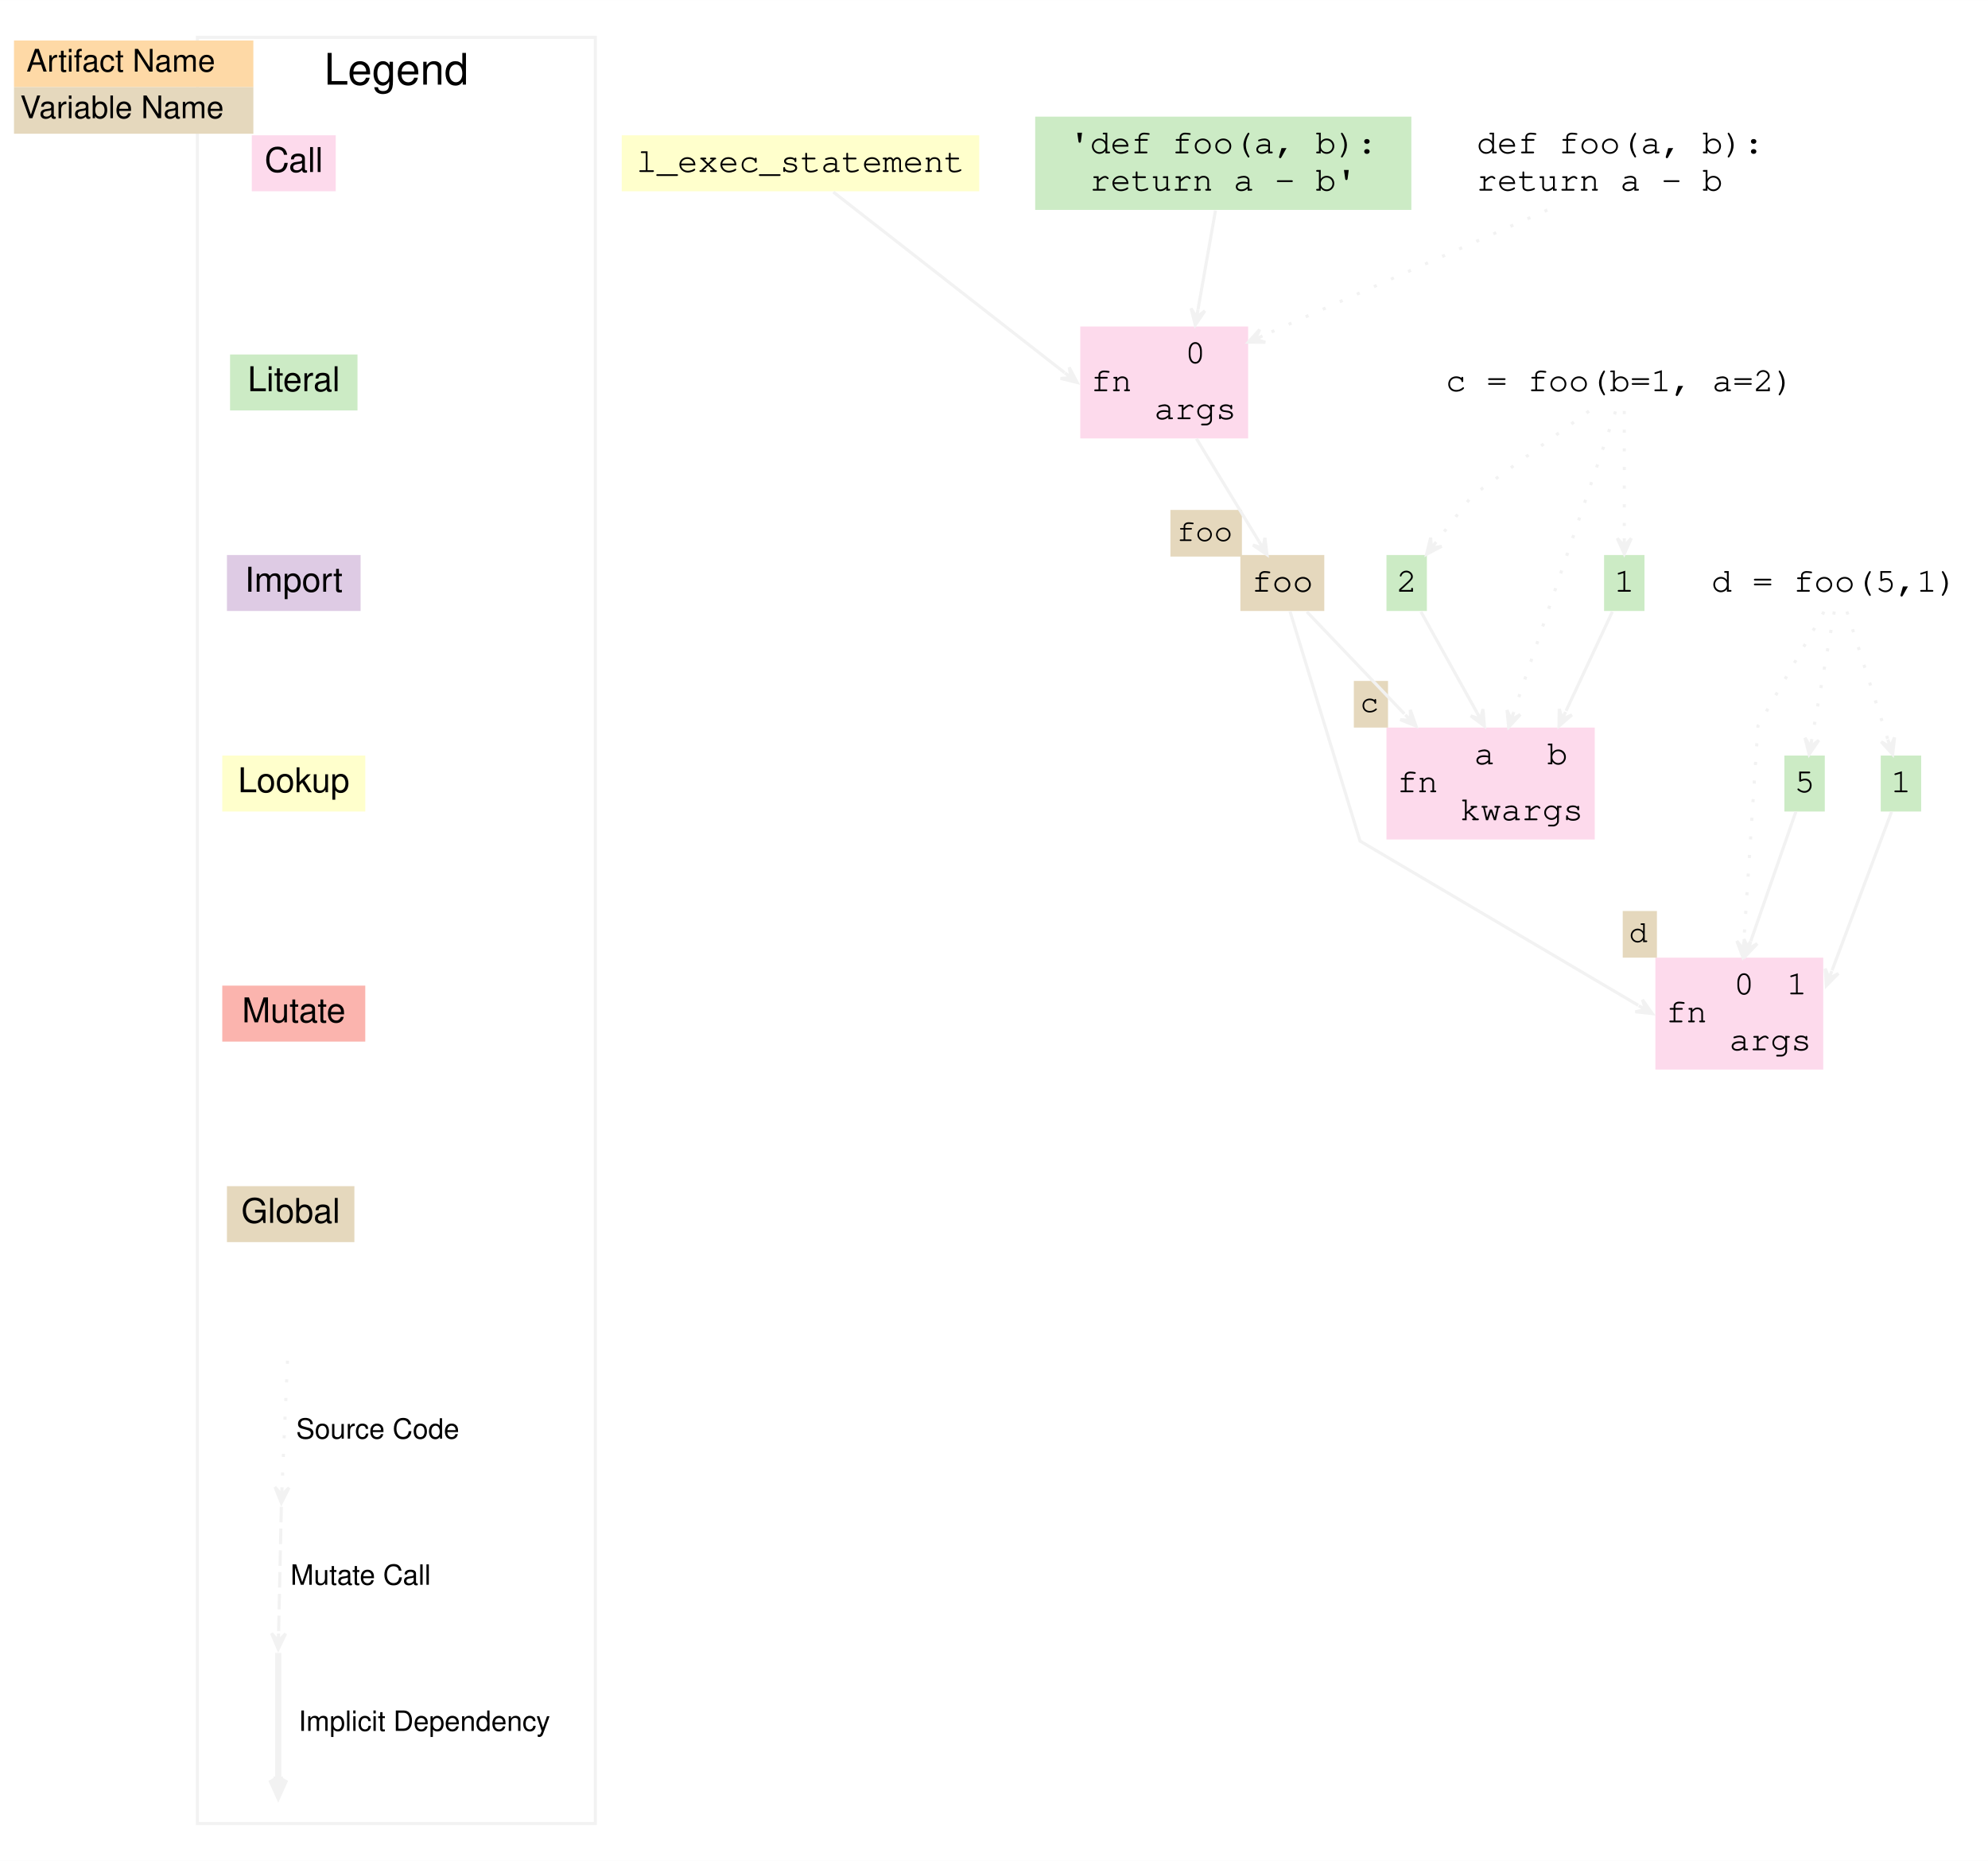
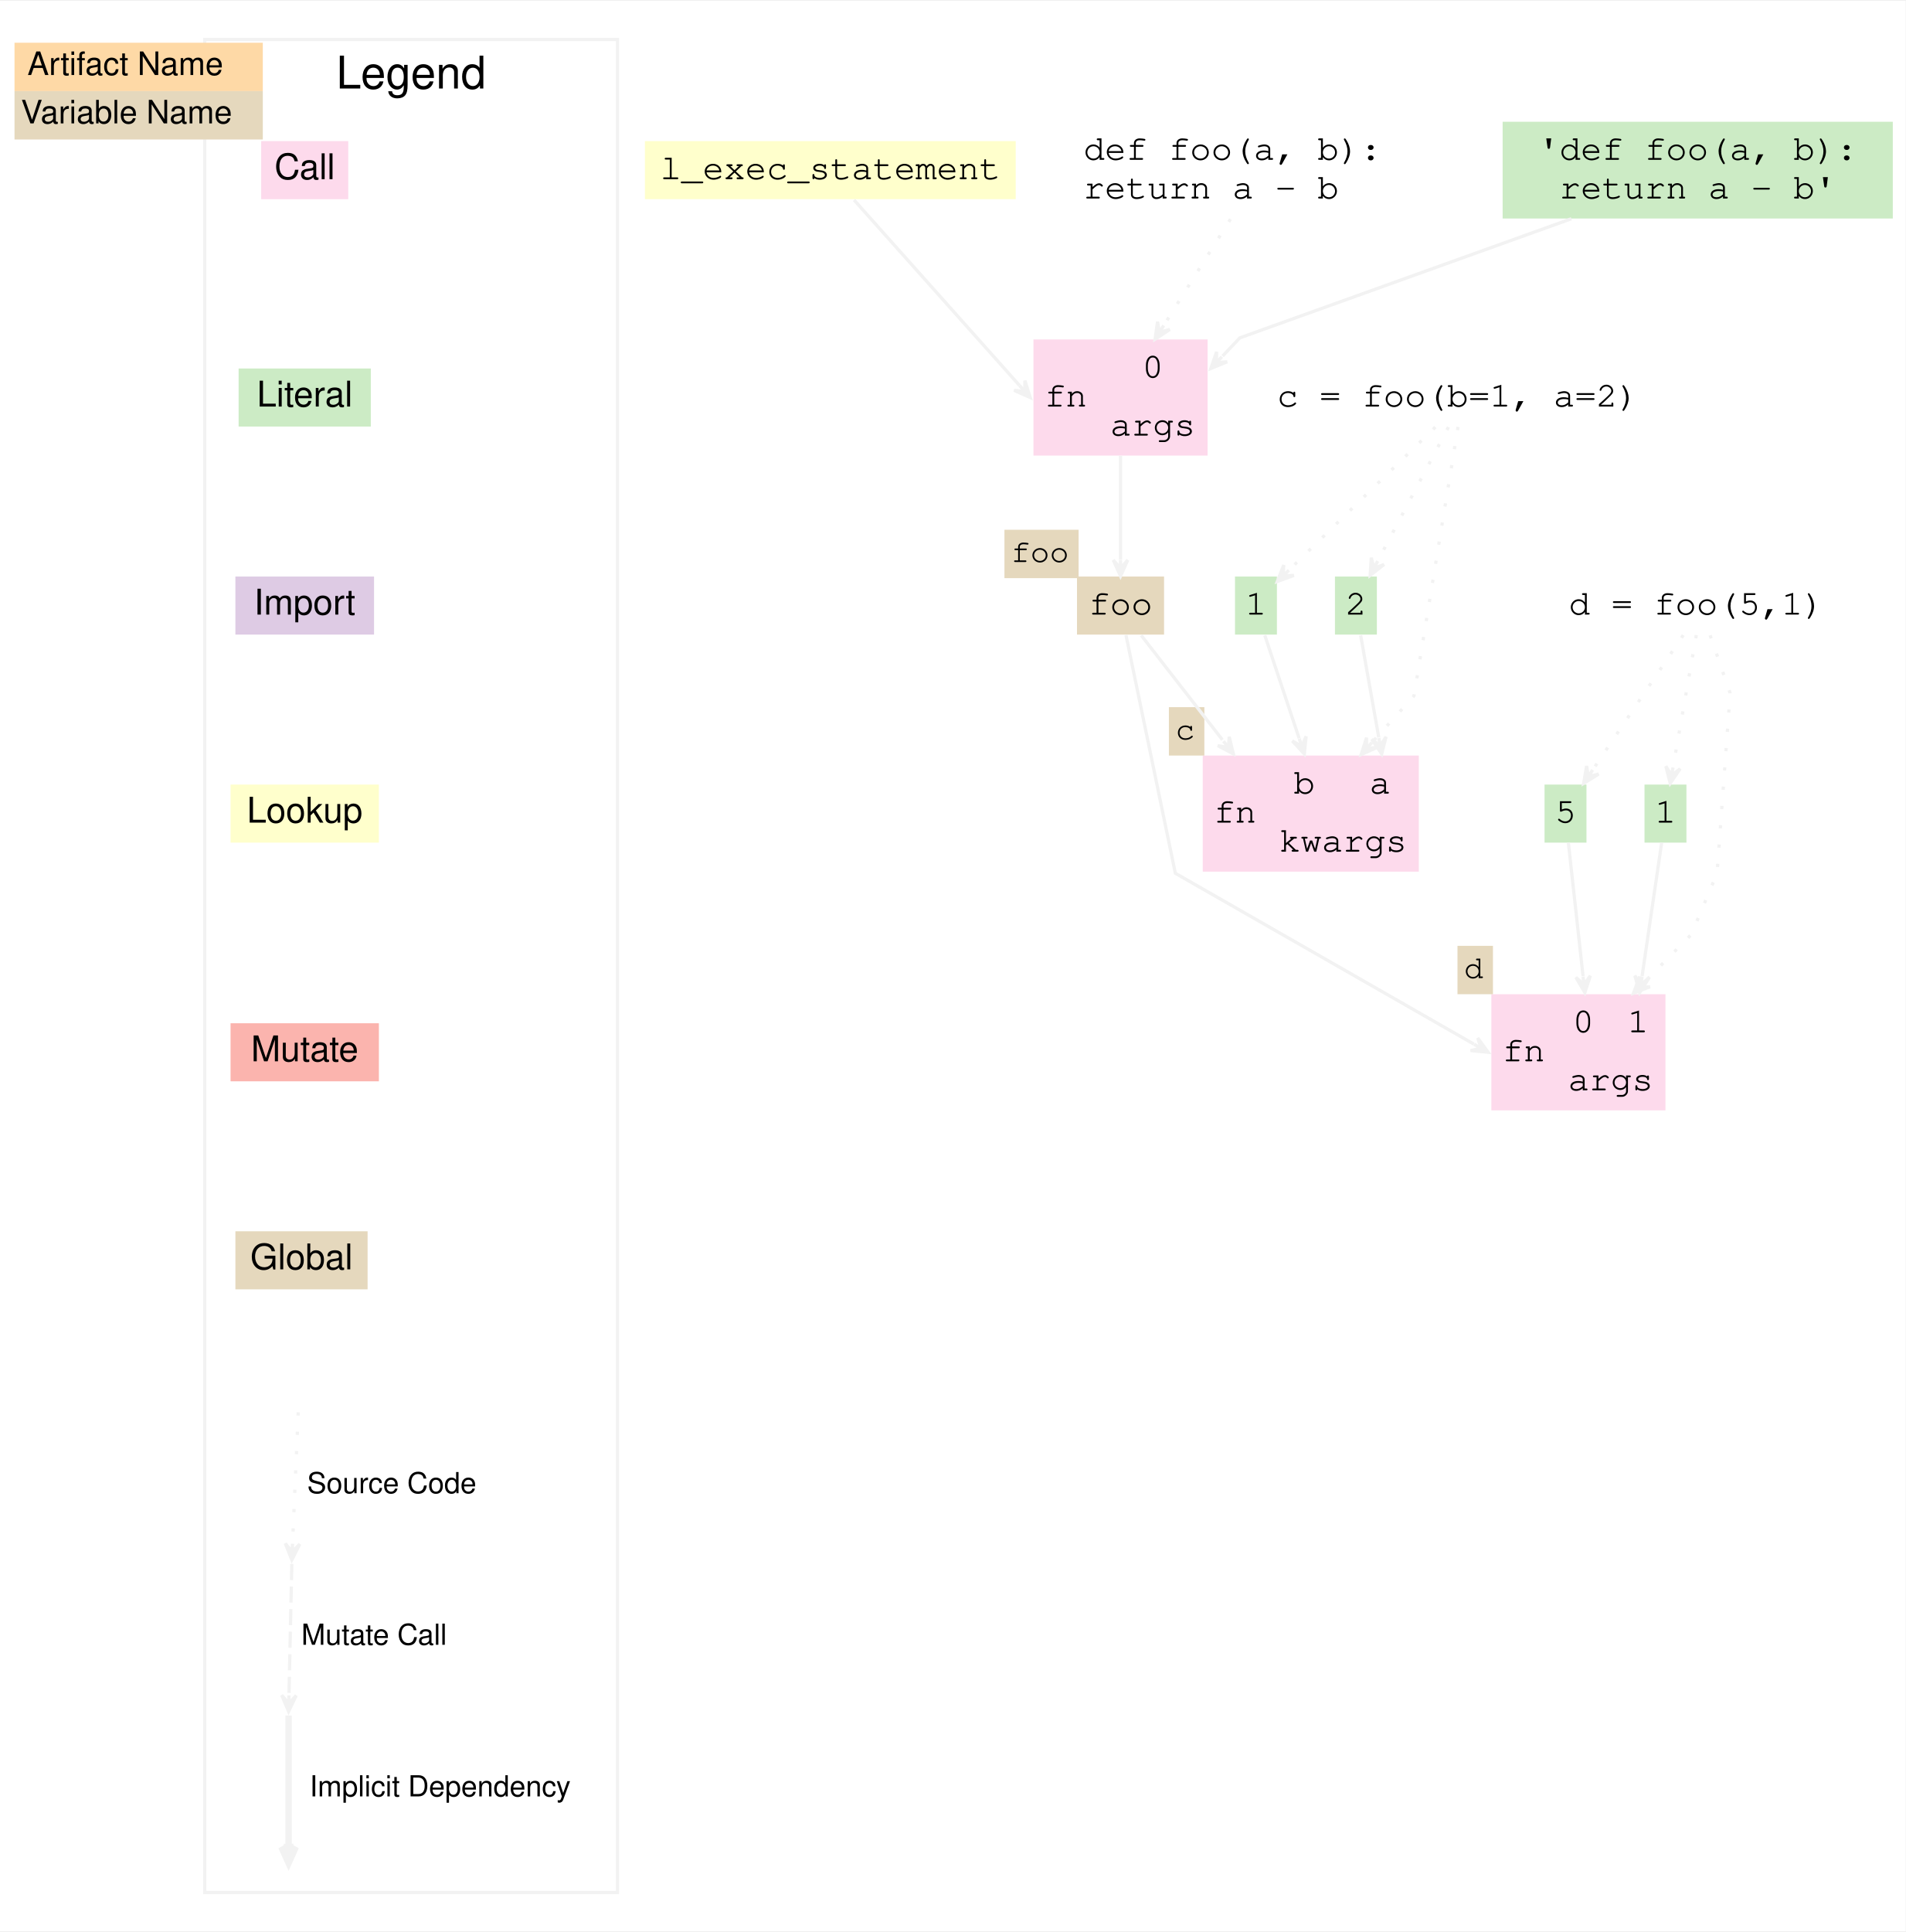
- <svg xmlns="http://www.w3.org/2000/svg" width="640pt" height="599pt" viewBox="0 0 639.5 598.5">
+ <svg xmlns="http://www.w3.org/2000/svg" width="591pt" height="599pt" viewBox="0 0 591 598.5">
  <g class="graph" transform="scale(1) translate(4 594.5)">
-     <polygon points="-4 4 -4 -594.5 635.5 -594.5 635.5 4" fill="#fff" stroke="transparent" />
+     <polygon points="-4 4 -4 -594.5 587 -594.5 587 4" fill="#fff" stroke="transparent" />
    <g class="cluster">
      <polygon points="59.5 -8 59.5 -582.5 187.5 -582.5 187.5 -8" fill="none" stroke="#f2f2f2" />
      <text x="123.5" y="-567.3" font-family="Helvetica,sans-Serif" font-size="14" text-anchor="middle">Legend</text>
    </g>
    <g class="node">
      <polygon points="77 -533 77 -551 104 -551 104 -533" fill="#fddaec" stroke="#f2f2f2" stroke-width="0" />
      <text x="90.5" y="-539.2" fill="#000000" font-family="Helvetica,sans-Serif" font-size="11" text-anchor="middle">Call</text>
      <polygon points="0.5 -566.5 0.5 -581.5 77.5 -581.5 77.5 -566.5" fill="#fed9a6" stroke="transparent" />
      <text x="4.5" y="-571.5" fill="#000000" font-family="Helvetica,sans-Serif" font-size="10">Artifact Name</text>
      <polygon points="0.5 -551.5 0.5 -566.5 77.5 -566.5 77.5 -551.5" fill="#e5d8bd" stroke="transparent" />
      <text x="2.5" y="-556.5" fill="#000000" font-family="Helvetica,sans-Serif" font-size="10">Variable Name</text>
      <polygon points="111 -480.5 70 -480.5 70 -462.5 111 -462.5" fill="#ccebc5" stroke="#f2f2f2" stroke-width="0" />
      <text x="90.5" y="-468.7" fill="#000000" font-family="Helvetica,sans-Serif" font-size="11" text-anchor="middle">Literal</text>
      <polygon points="112 -416 69 -416 69 -398 112 -398" fill="#decbe4" stroke="#f2f2f2" stroke-width="0" />
      <text x="90.5" y="-404.2" fill="#000000" font-family="Helvetica,sans-Serif" font-size="11" text-anchor="middle">Import</text>
      <polygon points="113.5 -351.5 67.5 -351.5 67.5 -333.5 113.5 -333.5" fill="#ffc" stroke="#f2f2f2" stroke-width="0" />
      <text x="90.5" y="-339.7" fill="#000000" font-family="Helvetica,sans-Serif" font-size="11" text-anchor="middle">Lookup</text>
      <polygon points="67.5 -259.5 67.5 -277.5 113.5 -277.5 113.5 -259.5" fill="#fbb4ae" stroke="#f2f2f2" stroke-width="0" />
      <text x="90.5" y="-265.7" fill="#000000" font-family="Helvetica,sans-Serif" font-size="11" text-anchor="middle">Mutate</text>
      <polygon points="110 -213 69 -213 69 -195 110 -195" fill="#e5d8bd" stroke="#f2f2f2" stroke-width="0" />
      <text x="89.5" y="-201.2" fill="#000000" font-family="Helvetica,sans-Serif" font-size="11" text-anchor="middle">Global</text>
    </g>
    <g class="edge">
      <path d="m88.49-156.87c-0.09 2.11-1.25 28.8-1.76 40.47" fill="none" stroke="#f2f2f2" stroke-dasharray="1,5" />
      <polygon points="86.51 -111.12 88.97 -116.02 86.61 -113.62 86.72 -116.12 86.72 -116.12 86.72 -116.12 86.61 -113.62 84.47 -116.22 86.51 -111.12" fill="#f2f2f2" stroke="#f2f2f2" />
      <text x="117.5" y="-131.8" font-family="Helvetica,sans-Serif" font-size="9" text-anchor="middle">Source Code</text>
      <path d="m86.5-109.87c-0.05 2.11-0.63 28.8-0.88 40.47" fill="none" stroke="#f2f2f2" stroke-dasharray="5,2" />
      <polygon points="85.5 -64.12 87.86 -69.07 85.56 -66.62 85.61 -69.12 85.61 -69.12 85.61 -69.12 85.56 -66.62 83.36 -69.17 85.5 -64.12" fill="#f2f2f2" stroke="#f2f2f2" />
      <text x="112" y="-84.8" font-family="Helvetica,sans-Serif" font-size="9" text-anchor="middle">Mutate Call</text>
      <path d="m85.5-62.87v40.47" fill="none" stroke="#f2f2f2" stroke-width="2" />
      <polygon points="85.5 -17.12 87.75 -22.12 86 -19.62 86 -22.12 85.5 -22.12 85 -22.12 85 -19.62 83.25 -22.12 85.5 -17.12" fill="#f2f2f2" stroke="#f2f2f2" stroke-width="2" />
      <text x="132.5" y="-37.8" font-family="Helvetica,sans-Serif" font-size="9" text-anchor="middle">Implicit Dependency</text>
    </g>
    <g class="node">
      <polygon points="311 -551 196 -551 196 -533 311 -533" fill="#ffc" stroke="#f2f2f2" stroke-width="0" />
      <text x="253.5" y="-539.2" fill="#000000" font-family="Courier,monospace" font-size="11" text-anchor="middle">l_exec_statement</text>
-       <polygon points="343.5 -453.5 343.5 -489.5 397.5 -489.5 397.5 -453.5" fill="#fddaec" stroke="#f2f2f2" stroke-width="0" />
-       <text x="353.5" y="-468.7" fill="#000000" font-family="Courier,monospace" font-size="11" text-anchor="middle">fn</text>
-       <polyline points="363.5 -453.5 363.5 -489.5" fill="none" stroke="#f2f2f2" stroke-width="0" />
-       <text x="380.5" y="-477.7" fill="#000000" font-family="Courier,monospace" font-size="11" text-anchor="middle">0</text>
-       <polyline points="363.5 -471.5 397.5 -471.5" fill="none" stroke="#f2f2f2" stroke-width="0" />
-       <text x="380.5" y="-459.7" fill="#000000" font-family="Courier,monospace" font-size="11" text-anchor="middle">args</text>
+       <polygon points="316.5 -453.5 316.5 -489.5 370.5 -489.5 370.5 -453.5" fill="#fddaec" stroke="#f2f2f2" stroke-width="0" />
+       <text x="326.5" y="-468.7" fill="#000000" font-family="Courier,monospace" font-size="11" text-anchor="middle">fn</text>
+       <polyline points="336.5 -453.5 336.5 -489.5" fill="none" stroke="#f2f2f2" stroke-width="0" />
+       <text x="353.5" y="-477.7" fill="#000000" font-family="Courier,monospace" font-size="11" text-anchor="middle">0</text>
+       <polyline points="336.5 -471.5 370.5 -471.5" fill="none" stroke="#f2f2f2" stroke-width="0" />
+       <text x="353.5" y="-459.7" fill="#000000" font-family="Courier,monospace" font-size="11" text-anchor="middle">args</text>
    </g>
    <g class="edge" stroke="#f2f2f2">
-       <path d="m264.06-532.75c19.71 15.38 61.28 47.85 74.39 58.09" fill="none" />
-       <polygon points="342.5 -471.5 339.94 -476.35 340.53 -473.04 338.56 -474.58 338.56 -474.58 338.56 -474.58 340.53 -473.04 337.17 -472.8 342.5 -471.5" fill="#f2f2f2" />
+       <path d="m260.86-532.75c13.47 15.1 41.61 46.64 51.29 57.49" fill="none" />
+       <polygon points="315.5 -471.5 313.85 -476.73 313.84 -473.37 312.17 -475.23 312.17 -475.23 312.17 -475.23 313.84 -473.37 310.49 -473.73 315.5 -471.5" fill="#f2f2f2" />
    </g>
    <g class="node">
-       <polygon points="450 -557 329 -557 329 -527 450 -527" fill="#ccebc5" stroke="#f2f2f2" stroke-width="0" />
-       <text x="389.5" y="-545.2" fill="#000000" font-family="Courier,monospace" font-size="11" text-anchor="middle">'def foo(a, b):</text>
-       <text x="389.5" y="-533.2" fill="#000000" font-family="Courier,monospace" font-size="11" text-anchor="middle">return a - b'</text>
+       <polygon points="583 -557 462 -557 462 -527 583 -527" fill="#ccebc5" stroke="#f2f2f2" stroke-width="0" />
+       <text x="522.5" y="-545.2" fill="#000000" font-family="Courier,monospace" font-size="11" text-anchor="middle">'def foo(a, b):</text>
+       <text x="522.5" y="-533.2" fill="#000000" font-family="Courier,monospace" font-size="11" text-anchor="middle">return a - b'</text>
    </g>
    <g class="edge" stroke="#f2f2f2">
-       <path d="m386.99-526.79c-1.87 10.61-4.32 24.49-5.61 31.79" fill="none" />
-       <polygon points="380.5 -490 383.58 -494.53 380.93 -492.46 381.37 -494.92 381.37 -494.92 381.37 -494.92 380.93 -492.46 379.15 -495.31 380.5 -490" fill="#f2f2f2" />
+       <path d="m483.32-526.93c-42.03 15.1-102.82 36.93-102.82 36.93s-2.85 3.01-5.34 5.64" fill="none" />
+       <polygon points="371.5 -480.5 376.57 -482.58 373.22 -482.31 374.94 -484.13 374.94 -484.13 374.94 -484.13 373.22 -482.31 373.31 -485.68 371.5 -480.5" fill="#f2f2f2" />
    </g>
    <g class="node">
-       <polygon points="422 -416 395 -416 395 -398 422 -398" fill="#e5d8bd" stroke="#f2f2f2" stroke-width="0" />
-       <text x="408.5" y="-404.2" fill="#000000" font-family="Courier,monospace" font-size="11" text-anchor="middle">foo</text>
-       <polygon points="372.5 -415.5 372.5 -430.5 395.5 -430.5 395.5 -415.5" fill="#e5d8bd" stroke="transparent" />
-       <text x="374.5" y="-420.5" fill="#000000" font-family="Courier,monospace" font-size="10">foo</text>
-       <polygon points="442 -324.5 442 -360.5 509 -360.5 509 -324.5" fill="#fddaec" stroke="#f2f2f2" stroke-width="0" />
-       <text x="452" y="-339.7" fill="#000000" font-family="Courier,monospace" font-size="11" text-anchor="middle">fn</text>
-       <polyline points="462 -324.5 462 -360.5" fill="none" stroke="#f2f2f2" stroke-width="0" />
-       <text x="473.5" y="-348.7" fill="#000000" font-family="Courier,monospace" font-size="11" text-anchor="middle">a</text>
-       <polyline points="485 -342.5 485 -360.5" fill="none" stroke="#f2f2f2" stroke-width="0" />
-       <text x="497" y="-348.7" fill="#000000" font-family="Courier,monospace" font-size="11" text-anchor="middle">b</text>
-       <polyline points="462 -342.5 509 -342.5" fill="none" stroke="#f2f2f2" stroke-width="0" />
-       <text x="485.5" y="-330.7" fill="#000000" font-family="Courier,monospace" font-size="11" text-anchor="middle">kwargs</text>
-       <polygon points="431.5 -360.5 431.5 -375.5 442.5 -375.5 442.5 -360.5" fill="#e5d8bd" stroke="transparent" />
-       <text x="433.5" y="-365.5" fill="#000000" font-family="Courier,monospace" font-size="10">c</text>
+       <polygon points="357 -416 330 -416 330 -398 357 -398" fill="#e5d8bd" stroke="#f2f2f2" stroke-width="0" />
+       <text x="343.5" y="-404.2" fill="#000000" font-family="Courier,monospace" font-size="11" text-anchor="middle">foo</text>
+       <polygon points="307.5 -415.5 307.5 -430.5 330.5 -430.5 330.5 -415.5" fill="#e5d8bd" stroke="transparent" />
+       <text x="309.5" y="-420.5" fill="#000000" font-family="Courier,monospace" font-size="10">foo</text>
+       <polygon points="369 -324.5 369 -360.5 436 -360.5 436 -324.5" fill="#fddaec" stroke="#f2f2f2" stroke-width="0" />
+       <text x="379" y="-339.7" fill="#000000" font-family="Courier,monospace" font-size="11" text-anchor="middle">fn</text>
+       <polyline points="389 -324.5 389 -360.5" fill="none" stroke="#f2f2f2" stroke-width="0" />
+       <text x="400.5" y="-348.7" fill="#000000" font-family="Courier,monospace" font-size="11" text-anchor="middle">b</text>
+       <polyline points="412 -342.5 412 -360.5" fill="none" stroke="#f2f2f2" stroke-width="0" />
+       <text x="424" y="-348.7" fill="#000000" font-family="Courier,monospace" font-size="11" text-anchor="middle">a</text>
+       <polyline points="389 -342.5 436 -342.5" fill="none" stroke="#f2f2f2" stroke-width="0" />
+       <text x="412.5" y="-330.7" fill="#000000" font-family="Courier,monospace" font-size="11" text-anchor="middle">kwargs</text>
+       <polygon points="358.5 -360.5 358.5 -375.5 369.5 -375.5 369.5 -360.5" fill="#e5d8bd" stroke="transparent" />
+       <text x="360.5" y="-365.5" fill="#000000" font-family="Courier,monospace" font-size="10">c</text>
    </g>
    <g class="edge" stroke="#f2f2f2">
-       <path d="m416.39-397.75c9.31 9.75 24.4 25.55 31.37 32.84" fill="none" />
-       <polygon points="451.5 -361 449.67 -366.17 449.77 -362.81 448.05 -364.61 448.05 -364.61 448.05 -364.61 449.77 -362.81 446.42 -363.06 451.5 -361" fill="#f2f2f2" />
+       <path d="m349.92-397.75c7.42 9.54 19.36 24.89 25.17 32.37" fill="none" />
+       <polygon points="378.5 -361 377.21 -366.33 376.97 -362.97 375.43 -364.95 375.43 -364.95 375.43 -364.95 376.97 -362.97 373.65 -363.57 378.5 -361" fill="#f2f2f2" />
    </g>
    <g class="node">
-       <polygon points="528.5 -250.5 528.5 -286.5 582.5 -286.5 582.5 -250.5" fill="#fddaec" stroke="#f2f2f2" stroke-width="0" />
-       <text x="538.5" y="-265.7" fill="#000000" font-family="Courier,monospace" font-size="11" text-anchor="middle">fn</text>
-       <polyline points="548.5 -250.5 548.5 -286.5" fill="none" stroke="#f2f2f2" stroke-width="0" />
-       <text x="557" y="-274.7" fill="#000000" font-family="Courier,monospace" font-size="11" text-anchor="middle">0</text>
-       <polyline points="565.5 -268.5 565.5 -286.5" fill="none" stroke="#f2f2f2" stroke-width="0" />
-       <text x="574" y="-274.7" fill="#000000" font-family="Courier,monospace" font-size="11" text-anchor="middle">1</text>
-       <polyline points="548.5 -268.5 582.5 -268.5" fill="none" stroke="#f2f2f2" stroke-width="0" />
-       <text x="565.5" y="-256.7" fill="#000000" font-family="Courier,monospace" font-size="11" text-anchor="middle">args</text>
-       <polygon points="518 -286.5 518 -301.5 529 -301.5 529 -286.5" fill="#e5d8bd" stroke="transparent" />
-       <text x="520" y="-291.5" fill="#000000" font-family="Courier,monospace" font-size="10">d</text>
+       <polygon points="458.5 -250.5 458.5 -286.5 512.5 -286.5 512.5 -250.5" fill="#fddaec" stroke="#f2f2f2" stroke-width="0" />
+       <text x="468.5" y="-265.7" fill="#000000" font-family="Courier,monospace" font-size="11" text-anchor="middle">fn</text>
+       <polyline points="478.5 -250.5 478.5 -286.5" fill="none" stroke="#f2f2f2" stroke-width="0" />
+       <text x="487" y="-274.7" fill="#000000" font-family="Courier,monospace" font-size="11" text-anchor="middle">0</text>
+       <polyline points="495.5 -268.5 495.5 -286.5" fill="none" stroke="#f2f2f2" stroke-width="0" />
+       <text x="504" y="-274.7" fill="#000000" font-family="Courier,monospace" font-size="11" text-anchor="middle">1</text>
+       <polyline points="478.5 -268.5 512.5 -268.5" fill="none" stroke="#f2f2f2" stroke-width="0" />
+       <text x="495.5" y="-256.7" fill="#000000" font-family="Courier,monospace" font-size="11" text-anchor="middle">args</text>
+       <polygon points="448 -286.5 448 -301.5 459 -301.5 459 -286.5" fill="#e5d8bd" stroke="transparent" />
+       <text x="450" y="-291.5" fill="#000000" font-family="Courier,monospace" font-size="10">d</text>
    </g>
    <g class="edge" stroke="#f2f2f2">
-       <path d="m410.99-397.84c6.32 20.74 22.51 73.84 22.51 73.84s70.69 41.74 89.47 52.82" fill="none" />
-       <polygon points="527.5 -268.5 524.34 -272.98 525.35 -269.77 523.19 -271.04 523.19 -271.04 523.19 -271.04 525.35 -269.77 522.05 -269.1 527.5 -268.5" fill="#f2f2f2" />
-       <path d="m380.88-453.42c6.35 10.43 14.32 23.55 20.07 33" fill="none" />
-       <polygon points="403.57 -416.11 402.9 -421.55 402.27 -418.24 400.97 -420.38 400.97 -420.38 400.97 -420.38 402.27 -418.24 399.05 -419.21 403.57 -416.11" fill="#f2f2f2" />
+       <path d="m345.19-397.84c4.3 20.74 15.31 73.84 15.31 73.84s73.6 42.11 92.58 52.97" fill="none" />
+       <polygon points="457.5 -268.5 454.28 -272.94 455.33 -269.74 453.16 -270.98 453.16 -270.98 453.16 -270.98 455.33 -269.74 452.04 -269.03 457.5 -268.5" fill="#f2f2f2" />
+       <path d="m343.5-453.42v32.21" fill="none" />
+       <polygon points="343.5 -416.11 345.75 -421.11 343.5 -418.61 343.5 -421.11 343.5 -421.11 343.5 -421.11 343.5 -418.61 341.25 -421.11 343.5 -416.11" fill="#f2f2f2" />
    </g>
    <g class="node">
-       <polygon points="525 -416 512 -416 512 -398 525 -398" fill="#ccebc5" stroke="#f2f2f2" stroke-width="0" />
-       <text x="518.5" y="-404.2" fill="#000000" font-family="Courier,monospace" font-size="11" text-anchor="middle">1</text>
+       <polygon points="392 -416 379 -416 379 -398 392 -398" fill="#ccebc5" stroke="#f2f2f2" stroke-width="0" />
+       <text x="385.5" y="-404.2" fill="#000000" font-family="Courier,monospace" font-size="11" text-anchor="middle">1</text>
    </g>
    <g class="edge" stroke="#f2f2f2">
-       <path d="m514.65-397.75c-4.36 9.34-11.31 24.24-14.88 31.88" fill="none" />
-       <polygon points="497.5 -361 501.65 -364.58 498.56 -363.27 499.61 -365.53 499.61 -365.53 499.61 -365.53 498.56 -363.27 497.58 -366.48 497.5 -361" fill="#f2f2f2" />
+       <path d="m388.25-397.75c3.11 9.34 8.08 24.24 10.63 31.88" fill="none" />
+       <polygon points="400.5 -361 401.05 -366.45 399.71 -363.37 398.92 -365.74 398.92 -365.74 398.92 -365.74 399.71 -363.37 396.78 -365.03 400.5 -361" fill="#f2f2f2" />
    </g>
    <g class="node">
-       <polygon points="455 -416 442 -416 442 -398 455 -398" fill="#ccebc5" stroke="#f2f2f2" stroke-width="0" />
-       <text x="448.5" y="-404.2" fill="#000000" font-family="Courier,monospace" font-size="11" text-anchor="middle">2</text>
+       <polygon points="423 -416 410 -416 410 -398 423 -398" fill="#ccebc5" stroke="#f2f2f2" stroke-width="0" />
+       <text x="416.5" y="-404.2" fill="#000000" font-family="Courier,monospace" font-size="11" text-anchor="middle">2</text>
    </g>
    <g class="edge" stroke="#f2f2f2">
-       <path d="m453.09-397.75c5.3 9.54 13.82 24.89 17.98 32.37" fill="none" />
-       <polygon points="473.5 -361 473.04 -366.46 472.29 -363.19 471.07 -365.37 471.07 -365.37 471.07 -365.37 472.29 -363.19 469.1 -364.28 473.5 -361" fill="#f2f2f2" />
+       <path d="m417.97-397.75c1.64 9.24 4.25 23.92 5.62 31.63" fill="none" />
+       <polygon points="424.5 -361 425.84 -366.32 424.06 -363.46 423.62 -365.92 423.62 -365.92 423.62 -365.92 424.06 -363.46 421.41 -365.53 424.5 -361" fill="#f2f2f2" />
    </g>
    <g class="node">
-       <polygon points="583 -351.5 570 -351.5 570 -333.5 583 -333.5" fill="#ccebc5" stroke="#f2f2f2" stroke-width="0" />
-       <text x="576.5" y="-339.7" fill="#000000" font-family="Courier,monospace" font-size="11" text-anchor="middle">5</text>
+       <polygon points="488 -351.5 475 -351.5 475 -333.5 488 -333.5" fill="#ccebc5" stroke="#f2f2f2" stroke-width="0" />
+       <text x="481.5" y="-339.7" fill="#000000" font-family="Courier,monospace" font-size="11" text-anchor="middle">5</text>
    </g>
    <g class="edge" stroke="#f2f2f2">
-       <path d="m573.7-333.46c-4.01 11.49-11.24 32.25-14.51 41.63" fill="none" />
-       <polygon points="557.5 -287 561.27 -290.98 558.32 -289.36 559.15 -291.72 559.15 -291.72 559.15 -291.72 558.32 -289.36 557.02 -292.46 557.5 -287" fill="#f2f2f2" />
+       <path d="m482.39-333.46c1.25 11.37 3.5 31.82 4.55 41.33" fill="none" />
+       <polygon points="487.5 -287 489.19 -292.22 487.23 -289.48 486.95 -291.97 486.95 -291.97 486.95 -291.97 487.23 -289.48 484.72 -291.72 487.5 -287" fill="#f2f2f2" />
    </g>
    <g class="node">
-       <polygon points="614 -351.5 601 -351.5 601 -333.5 614 -333.5" fill="#ccebc5" stroke="#f2f2f2" stroke-width="0" />
-       <text x="607.5" y="-339.7" fill="#000000" font-family="Courier,monospace" font-size="11" text-anchor="middle">1</text>
+       <polygon points="519 -351.5 506 -351.5 506 -333.5 519 -333.5" fill="#ccebc5" stroke="#f2f2f2" stroke-width="0" />
+       <text x="512.5" y="-339.7" fill="#000000" font-family="Courier,monospace" font-size="11" text-anchor="middle">1</text>
    </g>
    <g class="edge" stroke="#f2f2f2">
-       <path d="m604.46-333.39c-5.04 13.45-15 40-19.11 50.97" fill="none" />
-       <polygon points="583.5 -277.5 587.36 -281.39 584.38 -279.84 585.26 -282.18 585.26 -282.18 585.26 -282.18 584.38 -279.84 583.15 -282.97 583.5 -277.5" fill="#f2f2f2" />
+       <path d="m511.32-333.46c-1.67 11.37-4.67 31.82-6.07 41.33" fill="none" />
+       <polygon points="504.5 -287 507.45 -291.62 504.86 -289.47 505.23 -291.95 505.23 -291.95 505.23 -291.95 504.86 -289.47 503 -292.27 504.5 -287" fill="#f2f2f2" />
    </g>
    <g class="node">
-       <polygon points="583 -557 468 -557 468 -527 583 -527" fill="none" stroke="#000" stroke-width="0" />
-       <text x="471" y="-545.2" fill="#000000" font-family="Courier,monospace" font-size="11">def foo(a, b):</text>
-       <text x="471" y="-533.2" fill="#000000" font-family="Courier,monospace" font-size="11">return a - b</text>
+       <polygon points="444 -557 329 -557 329 -527 444 -527" fill="none" stroke="#000" stroke-width="0" />
+       <text x="332" y="-545.2" fill="#000000" font-family="Courier,monospace" font-size="11">def foo(a, b):</text>
+       <text x="332" y="-533.2" fill="#000000" font-family="Courier,monospace" font-size="11">return a - b</text>
    </g>
    <g class="edge" stroke="#f2f2f2">
-       <path d="m493.76-526.97c-26.68 11.79-64.64 28.56-91.36 40.37" fill="none" stroke-dasharray="1,5" />
-       <polygon points="397.54 -484.45 403.03 -484.41 399.83 -485.46 402.12 -486.47 402.12 -486.47 402.12 -486.47 399.83 -485.46 401.21 -488.53 397.54 -484.45" fill="#f2f2f2" />
+       <path d="m377.59-526.81c-5.94 9.47-13.86 22.09-20.57 32.78" fill="none" stroke-dasharray="1,5" />
+       <polygon points="354.22 -489.58 358.79 -492.62 355.55 -491.7 356.88 -493.82 356.88 -493.82 356.88 -493.82 355.55 -491.7 354.98 -495.01 354.22 -489.58" fill="#f2f2f2" />
    </g>
    <g class="node">
-       <polygon points="579 -480.5 458 -480.5 458 -462.5 579 -462.5" fill="none" stroke="#000" stroke-width="0" />
-       <text x="461" y="-468.7" fill="#000000" font-family="Courier,monospace" font-size="11">c = foo(b=1, a=2)</text>
+       <polygon points="510 -480.5 389 -480.5 389 -462.5 510 -462.5" fill="none" stroke="#000" stroke-width="0" />
+       <text x="392" y="-468.7" fill="#000000" font-family="Courier,monospace" font-size="11">c = foo(b=1, a=2)</text>
    </g>
    <g class="edge" stroke="#f2f2f2">
-       <path d="m518.5-462.33v40.68" fill="none" stroke-dasharray="1,5" />
-       <polygon points="518.5 -416.37 520.75 -421.37 518.5 -418.87 518.5 -421.37 518.5 -421.37 518.5 -421.37 518.5 -418.87 516.25 -421.37 518.5 -416.37" fill="#f2f2f2" />
-       <path d="m507.14-462.27c-14.48 10.49-37.64 27.27-37.64 27.27s-5.77 7.41-11.26 14.47" fill="none" stroke-dasharray="1,5" />
-       <polygon points="454.91 -416.25 459.76 -418.81 456.45 -418.22 457.98 -420.19 457.98 -420.19 457.98 -420.19 456.45 -418.22 456.21 -421.58 454.91 -416.25" fill="#f2f2f2" />
-       <path d="m515.68-462.17c-6.57 19.41-23.07 68.14-32.76 96.75" fill="none" stroke-dasharray="1,5" />
-       <polygon points="481.31 -360.66 485.05 -364.68 482.11 -363.03 482.91 -365.4 482.91 -365.4 482.91 -365.4 482.11 -363.03 480.78 -366.12 481.31 -360.66" fill="#f2f2f2" />
+       <path d="m441.13-462.33c-11.67 11.4-32.81 32.04-45.4 44.34" fill="none" stroke-dasharray="1,5" />
+       <polygon points="392.12 -414.46 397.27 -416.35 393.91 -416.21 395.7 -417.96 395.7 -417.96 395.7 -417.96 393.91 -416.21 394.12 -419.57 392.12 -414.46" fill="#f2f2f2" />
+       <path d="m445.19-462.33c-5.56 10.52-15.27 28.91-21.84 41.35" fill="none" stroke-dasharray="1,5" />
+       <polygon points="420.92 -416.37 425.24 -419.74 422.09 -418.58 423.26 -420.79 423.26 -420.79 423.26 -420.79 422.09 -418.58 421.27 -421.84 420.92 -416.37" fill="#f2f2f2" />
+       <path d="m448.17-462.38c-3.67 22.39-13.67 83.38-13.67 83.38s-6.09 6.76-12.96 14.38" fill="none" stroke-dasharray="1,5" />
+       <polygon points="418.13 -360.83 423.14 -363.04 419.8 -362.69 421.47 -364.55 421.47 -364.55 421.47 -364.55 419.8 -362.69 419.8 -366.05 418.13 -360.83" fill="#f2f2f2" />
    </g>
    <g class="node">
-       <polygon points="631.5 -416 543.5 -416 543.5 -398 631.5 -398" fill="none" stroke="#000" stroke-width="0" />
-       <text x="546.5" y="-404.2" fill="#000000" font-family="Courier,monospace" font-size="11">d = foo(5,1)</text>
+       <polygon points="567.5 -416 479.5 -416 479.5 -398 567.5 -398" fill="none" stroke="#000" stroke-width="0" />
+       <text x="482.5" y="-404.2" fill="#000000" font-family="Courier,monospace" font-size="11">d = foo(5,1)</text>
    </g>
    <g class="edge" stroke="#f2f2f2">
-       <path d="m586.06-397.83c-1.83 10.42-5.03 28.59-7.22 41.02" fill="none" stroke-dasharray="1,5" />
-       <polygon points="577.97 -351.87 581.06 -356.41 578.41 -354.33 578.84 -356.8 578.84 -356.8 578.84 -356.8 578.41 -354.33 576.62 -357.19 577.97 -351.87" fill="#f2f2f2" />
-       <path d="m590.11-397.83c3.34 10.42 9.15 28.59 13.13 41.02" fill="none" stroke-dasharray="1,5" />
-       <polygon points="604.82 -351.87 605.44 -357.32 604.06 -354.25 603.3 -356.63 603.3 -356.63 603.3 -356.63 604.06 -354.25 601.15 -355.95 604.82 -351.87" fill="#f2f2f2" />
-       <path d="m582.73-397.75c-7.5 12.99-21.23 36.75-21.23 36.75s-2.75 42-4.53 69.09" fill="none" stroke-dasharray="1,5" />
-       <polygon points="556.63 -286.71 559.2 -291.55 556.79 -289.21 556.96 -291.7 556.96 -291.7 556.96 -291.7 556.79 -289.21 554.71 -291.85 556.63 -286.71" fill="#f2f2f2" />
+       <path d="m518.01-397.83c-7.13 10.61-19.65 29.24-28.01 41.68" fill="none" stroke-dasharray="1,5" />
+       <polygon points="487.13 -351.87 491.78 -354.77 488.52 -353.95 489.92 -356.02 489.92 -356.02 489.92 -356.02 488.52 -353.95 488.05 -357.28 487.13 -351.87" fill="#f2f2f2" />
+       <path d="m522.06-397.83c-1.83 10.42-5.03 28.59-7.22 41.02" fill="none" stroke-dasharray="1,5" />
+       <polygon points="513.97 -351.87 517.06 -356.41 514.41 -354.33 514.84 -356.8 514.84 -356.8 514.84 -356.8 514.41 -354.33 512.62 -357.19 513.97 -351.87" fill="#f2f2f2" />
+       <path d="m526.35-397.77c2.63 7.61 6.15 17.77 6.15 17.77v1l-4 55-8 19s-6.67 6.76-14.18 14.38" fill="none" stroke-dasharray="1,5" />
+       <polygon points="502.59 -286.83 507.7 -288.81 504.35 -288.61 506.1 -290.39 506.1 -290.39 506.1 -290.39 504.35 -288.61 504.5 -291.97 502.59 -286.83" fill="#f2f2f2" />
    </g>
  </g>
</svg>
